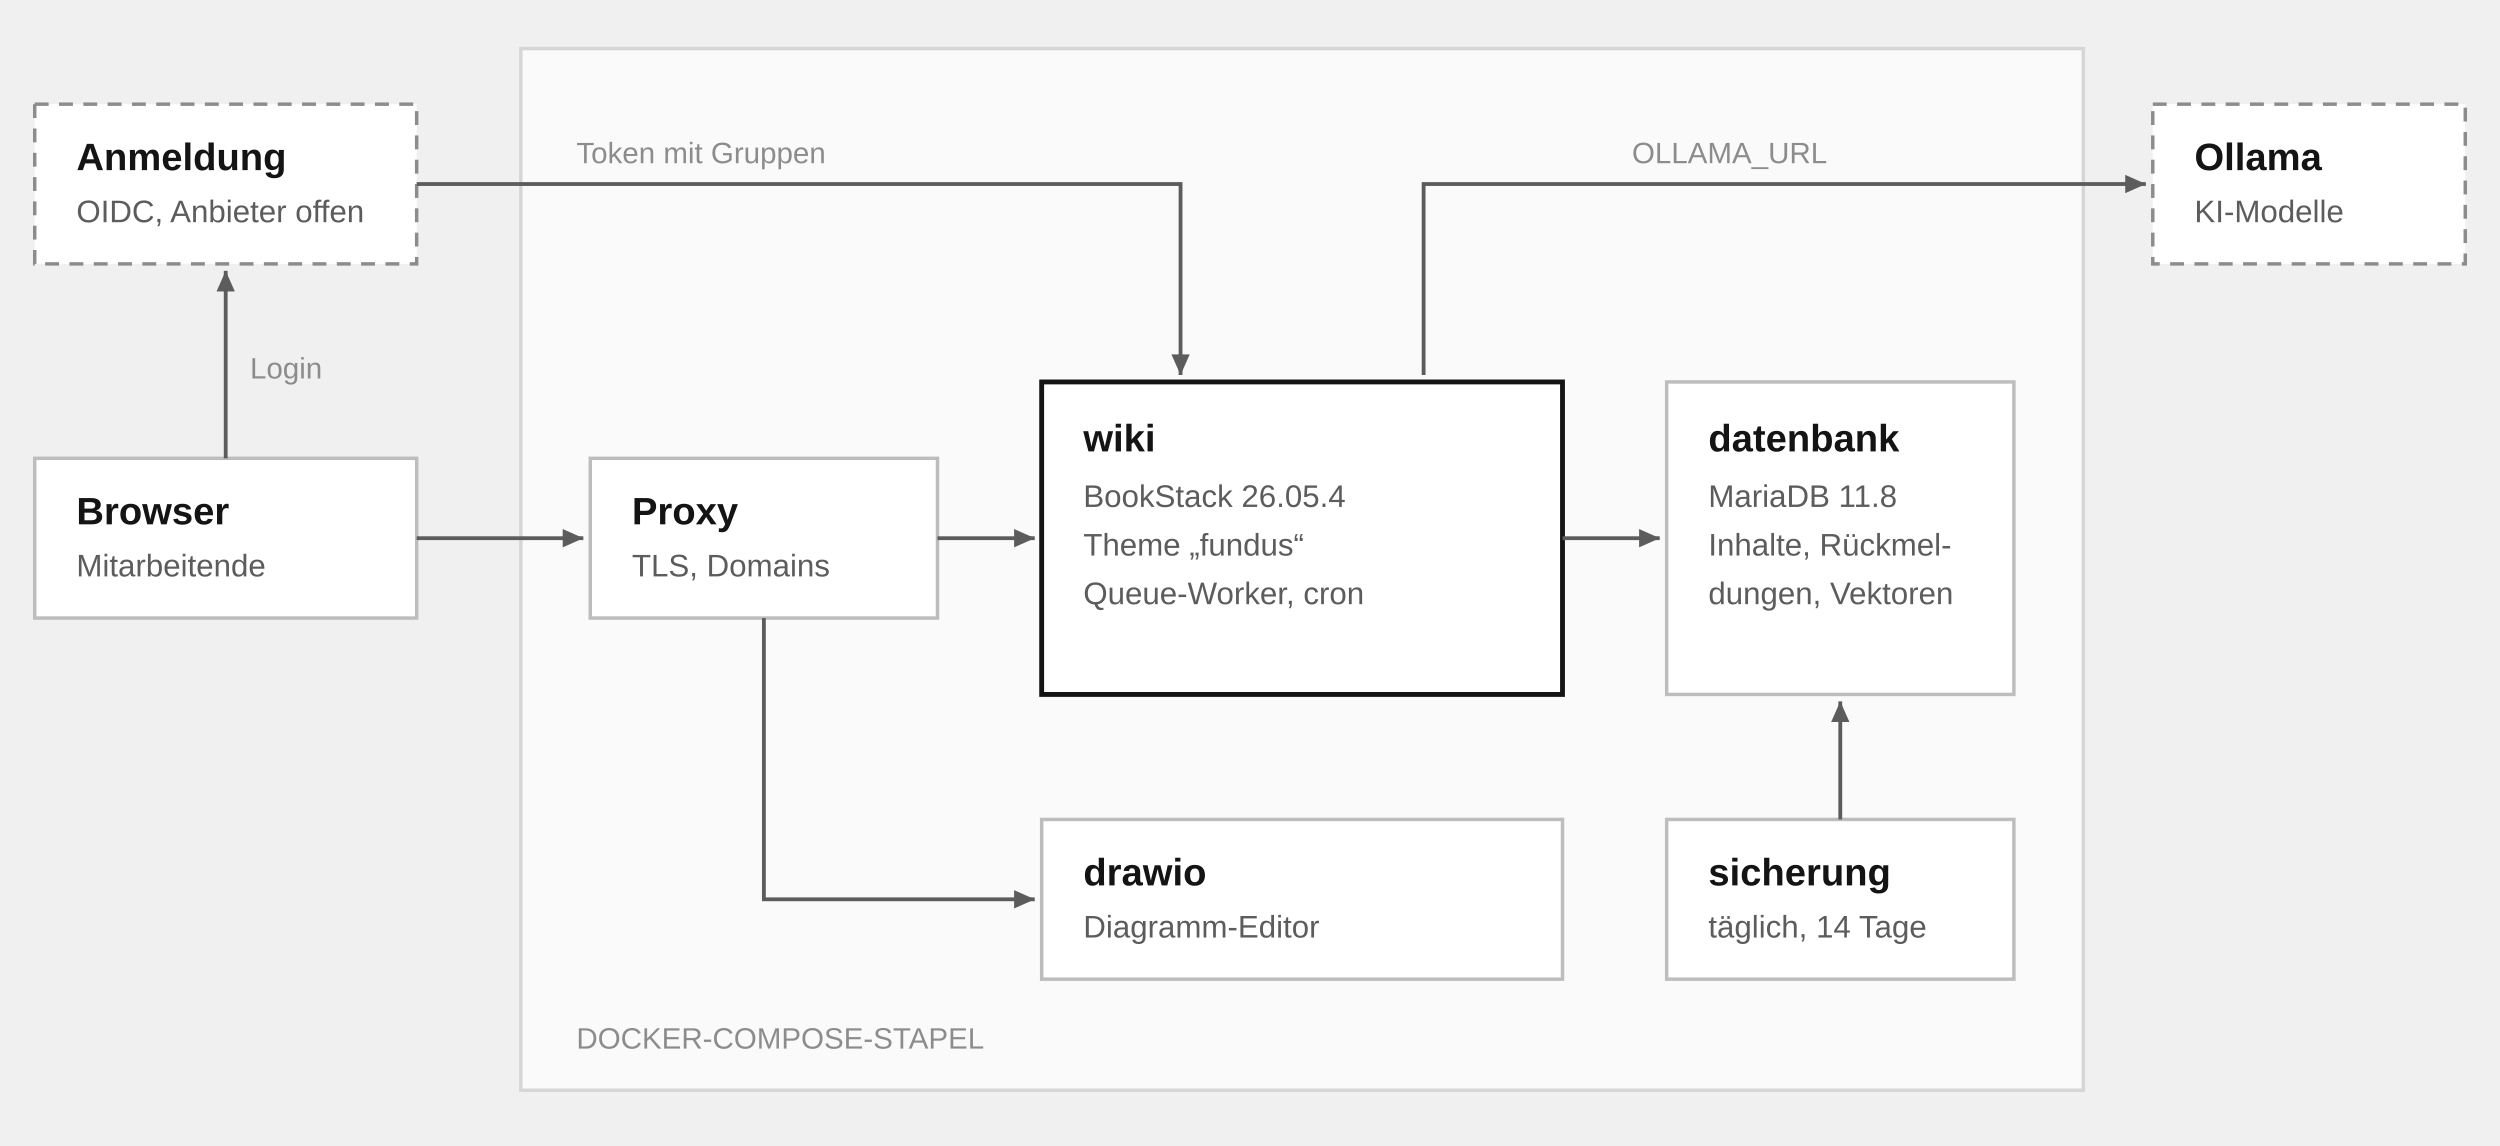
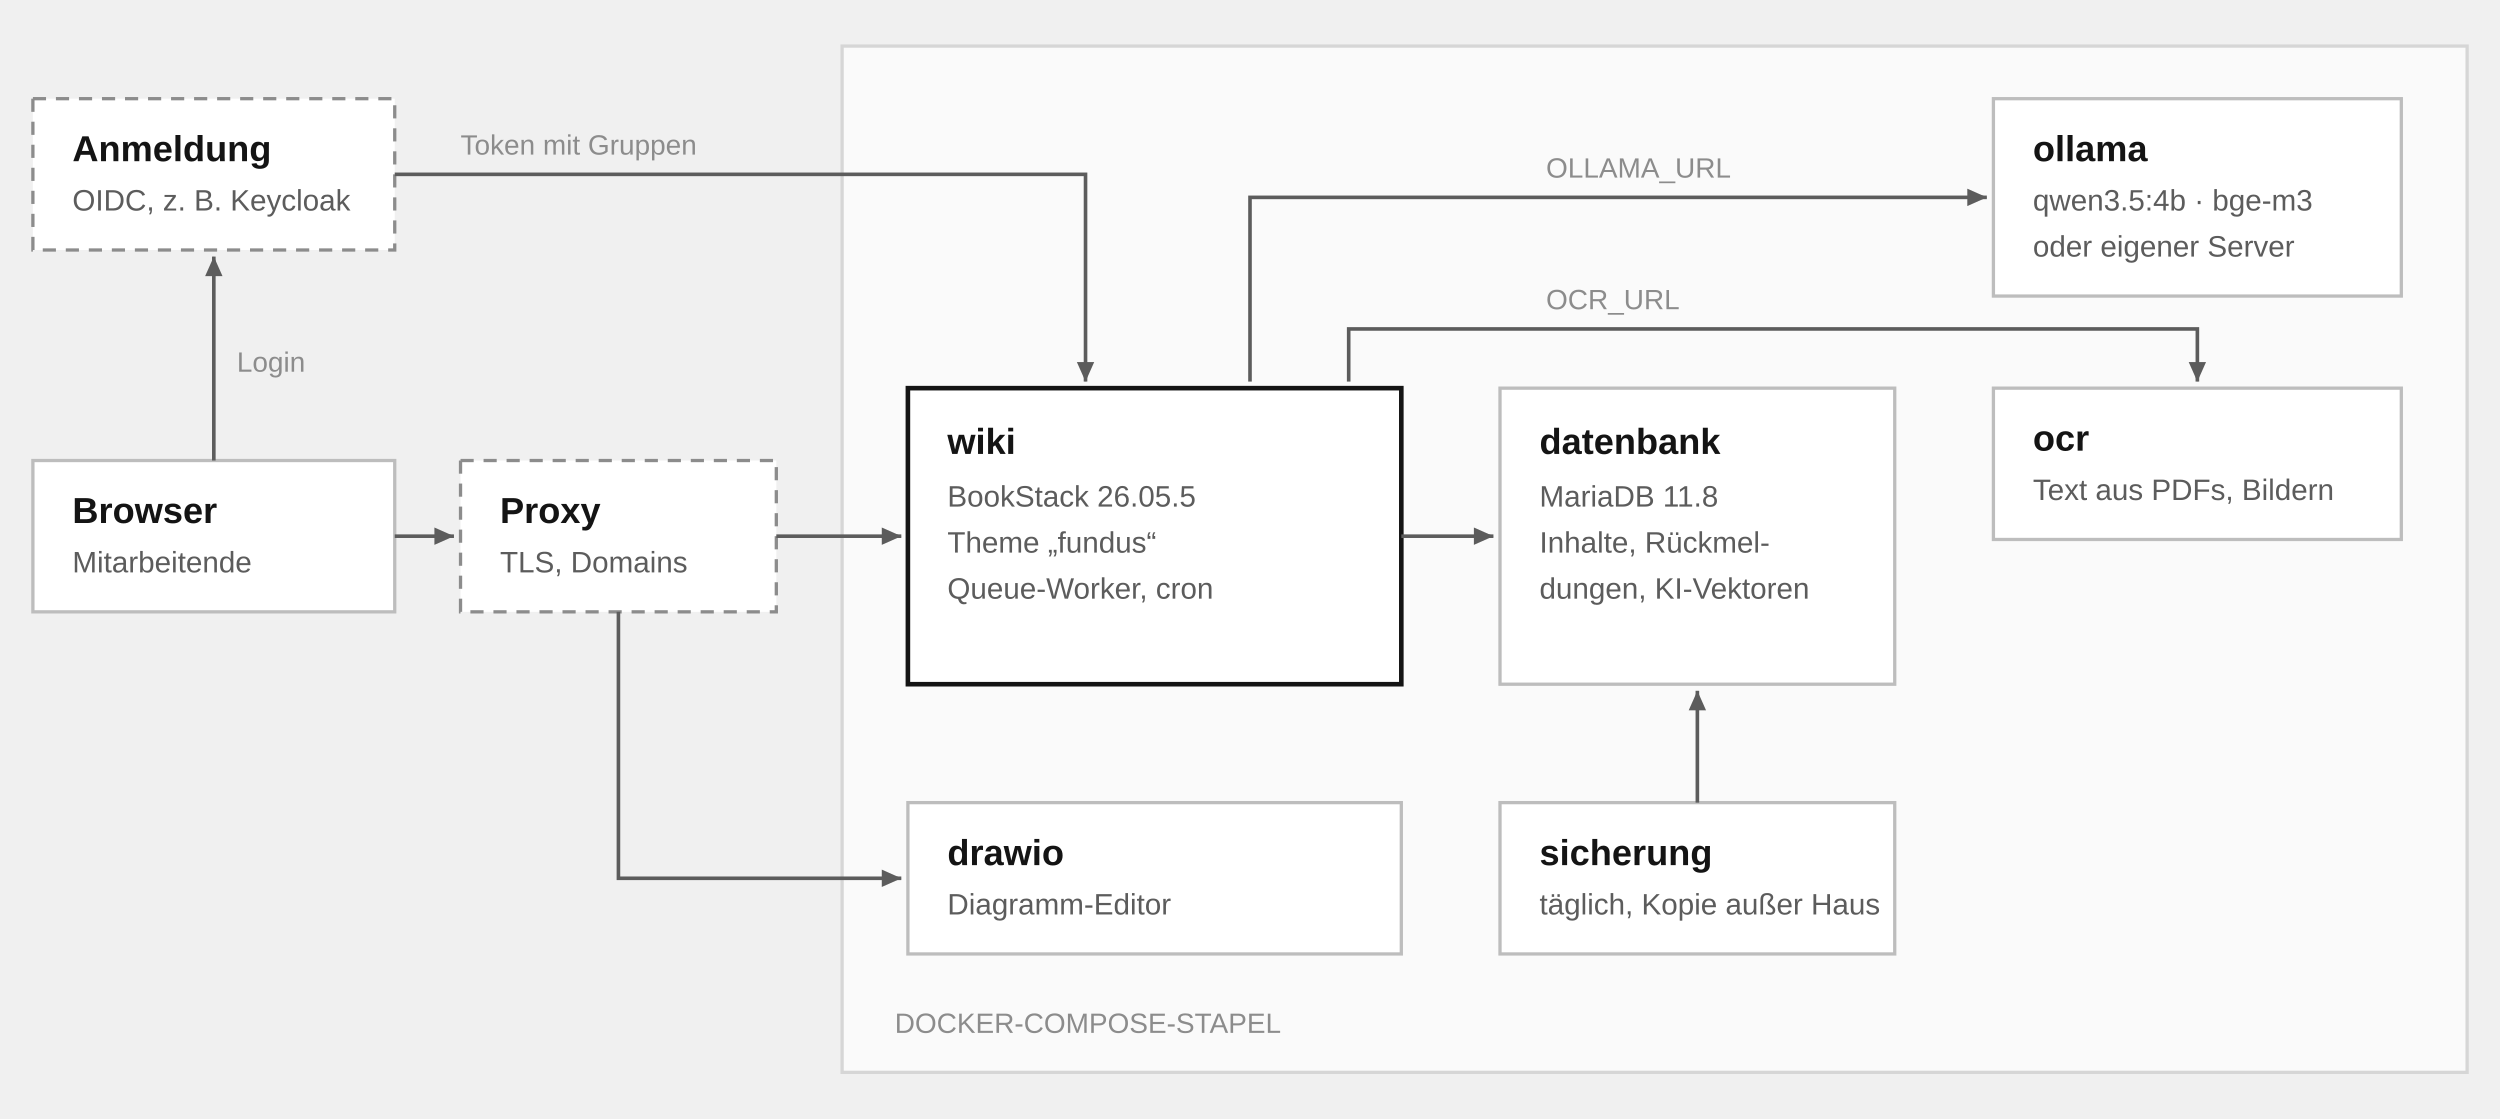
- <svg xmlns="http://www.w3.org/2000/svg" viewBox="0 0 720 330" font-family="Instrument Sans, Segoe UI, Arial, sans-serif" fill="#141414">
+ <svg xmlns="http://www.w3.org/2000/svg" viewBox="0 0 760 340" font-family="Instrument Sans, Segoe UI, Arial, sans-serif" fill="#141414">
  <defs>
    <marker id="pfeil" viewBox="0 0 10 10" refX="9" refY="5" markerWidth="6" markerHeight="6" orient="auto-start-reverse">
      <path d="M0 1L9 5L0 9z" fill="#5C5C5C" />
    </marker>
    <style>
      .kasten { fill: #fff; stroke: #BDBDBD; stroke-width: 1; }
      .kern { fill: #fff; stroke: #141414; stroke-width: 1.4; }
      .extern { fill: #fff; stroke: #8C8C8C; stroke-width: 1; stroke-dasharray: 4 3; }
      .linie { fill: none; stroke: #5C5C5C; stroke-width: 1.1; marker-end: url(#pfeil); }
      .name { font-size: 11px; font-weight: 600; }
      .info { font-size: 9px; fill: #5C5C5C; }
      .beschriftung { font-size: 8.5px; fill: #8C8C8C; }
    </style>
  </defs>
-   <rect x="150" y="14" width="450" height="300" fill="#FAFAFA" stroke="#D6D6D6" />
-   <text x="166" y="302" class="beschriftung">DOCKER-COMPOSE-STAPEL</text>
+   <rect x="256" y="14" width="494" height="312" fill="#FAFAFA" stroke="#D6D6D6" />
+   <text x="272" y="314" class="beschriftung">DOCKER-COMPOSE-STAPEL</text>
  <rect x="10" y="30" width="110" height="46" class="extern" />
  <text x="22" y="49" class="name">Anmeldung</text>
-   <text x="22" y="64" class="info">OIDC, Anbieter offen</text>
-   <rect x="620" y="30" width="90" height="46" class="extern" />
-   <text x="632" y="49" class="name">Ollama</text>
-   <text x="632" y="64" class="info">KI-Modelle</text>
-   <rect x="10" y="132" width="110" height="46" class="kasten" />
-   <text x="22" y="151" class="name">Browser</text>
-   <text x="22" y="166" class="info">Mitarbeitende</text>
-   <rect x="170" y="132" width="100" height="46" class="kasten" />
-   <text x="182" y="151" class="name">Proxy</text>
-   <text x="182" y="166" class="info">TLS, Domains</text>
-   <rect x="300" y="110" width="150" height="90" class="kern" />
-   <text x="312" y="130" class="name">wiki</text>
-   <text x="312" y="146" class="info">BookStack 26.05.4</text>
-   <text x="312" y="160" class="info">Theme „fundus“</text>
-   <text x="312" y="174" class="info">Queue-Worker, cron</text>
-   <rect x="300" y="236" width="150" height="46" class="kasten" />
-   <text x="312" y="255" class="name">drawio</text>
-   <text x="312" y="270" class="info">Diagramm-Editor</text>
-   <rect x="480" y="110" width="100" height="90" class="kasten" />
-   <text x="492" y="130" class="name">datenbank</text>
-   <text x="492" y="146" class="info">MariaDB 11.8</text>
-   <text x="492" y="160" class="info">Inhalte, Rückmel-</text>
-   <text x="492" y="174" class="info">dungen, Vektoren</text>
-   <rect x="480" y="236" width="100" height="46" class="kasten" />
-   <text x="492" y="255" class="name">sicherung</text>
-   <text x="492" y="270" class="info">täglich, 14 Tage</text>
-   <path d="M120 155 H168" class="linie" />
-   <path d="M270 155 H298" class="linie" />
-   <path d="M220 178 V259 H298" class="linie" />
-   <path d="M450 155 H478" class="linie" />
-   <path d="M530 236 V202" class="linie" />
-   <path d="M65 132 V78" class="linie" />
-   <text x="72" y="109" class="beschriftung">Login</text>
-   <path d="M120 53 H340 V108" class="linie" />
-   <text x="166" y="47" class="beschriftung">Token mit Gruppen</text>
-   <path d="M410 108 V53 H618" class="linie" />
-   <text x="470" y="47" class="beschriftung">OLLAMA_URL</text>
+   <text x="22" y="64" class="info">OIDC, z. B. Keycloak</text>
+   <rect x="10" y="140" width="110" height="46" class="kasten" />
+   <text x="22" y="159" class="name">Browser</text>
+   <text x="22" y="174" class="info">Mitarbeitende</text>
+   <rect x="140" y="140" width="96" height="46" class="extern" />
+   <text x="152" y="159" class="name">Proxy</text>
+   <text x="152" y="174" class="info">TLS, Domains</text>
+   <rect x="276" y="118" width="150" height="90" class="kern" />
+   <text x="288" y="138" class="name">wiki</text>
+   <text x="288" y="154" class="info">BookStack 26.05.5</text>
+   <text x="288" y="168" class="info">Theme „fundus“</text>
+   <text x="288" y="182" class="info">Queue-Worker, cron</text>
+   <rect x="276" y="244" width="150" height="46" class="kasten" />
+   <text x="288" y="263" class="name">drawio</text>
+   <text x="288" y="278" class="info">Diagramm-Editor</text>
+   <rect x="456" y="118" width="120" height="90" class="kasten" />
+   <text x="468" y="138" class="name">datenbank</text>
+   <text x="468" y="154" class="info">MariaDB 11.8</text>
+   <text x="468" y="168" class="info">Inhalte, Rückmel-</text>
+   <text x="468" y="182" class="info">dungen, KI-Vektoren</text>
+   <rect x="456" y="244" width="120" height="46" class="kasten" />
+   <text x="468" y="263" class="name">sicherung</text>
+   <text x="468" y="278" class="info">täglich, Kopie außer Haus</text>
+   <rect x="606" y="30" width="124" height="60" class="kasten" />
+   <text x="618" y="49" class="name">ollama</text>
+   <text x="618" y="64" class="info">qwen3.5:4b · bge-m3</text>
+   <text x="618" y="78" class="info">oder eigener Server</text>
+   <rect x="606" y="118" width="124" height="46" class="kasten" />
+   <text x="618" y="137" class="name">ocr</text>
+   <text x="618" y="152" class="info">Text aus PDFs, Bildern</text>
+   <path d="M120 163 H138" class="linie" />
+   <path d="M236 163 H274" class="linie" />
+   <path d="M188 186 V267 H274" class="linie" />
+   <path d="M426 163 H454" class="linie" />
+   <path d="M516 244 V210" class="linie" />
+   <path d="M65 140 V78" class="linie" />
+   <text x="72" y="113" class="beschriftung">Login</text>
+   <path d="M120 53 H330 V116" class="linie" />
+   <text x="140" y="47" class="beschriftung">Token mit Gruppen</text>
+   <path d="M380 116 V60 H604" class="linie" />
+   <text x="470" y="54" class="beschriftung">OLLAMA_URL</text>
+   <path d="M410 116 V100 H668 V116" class="linie" />
+   <text x="470" y="94" class="beschriftung">OCR_URL</text>
</svg>
